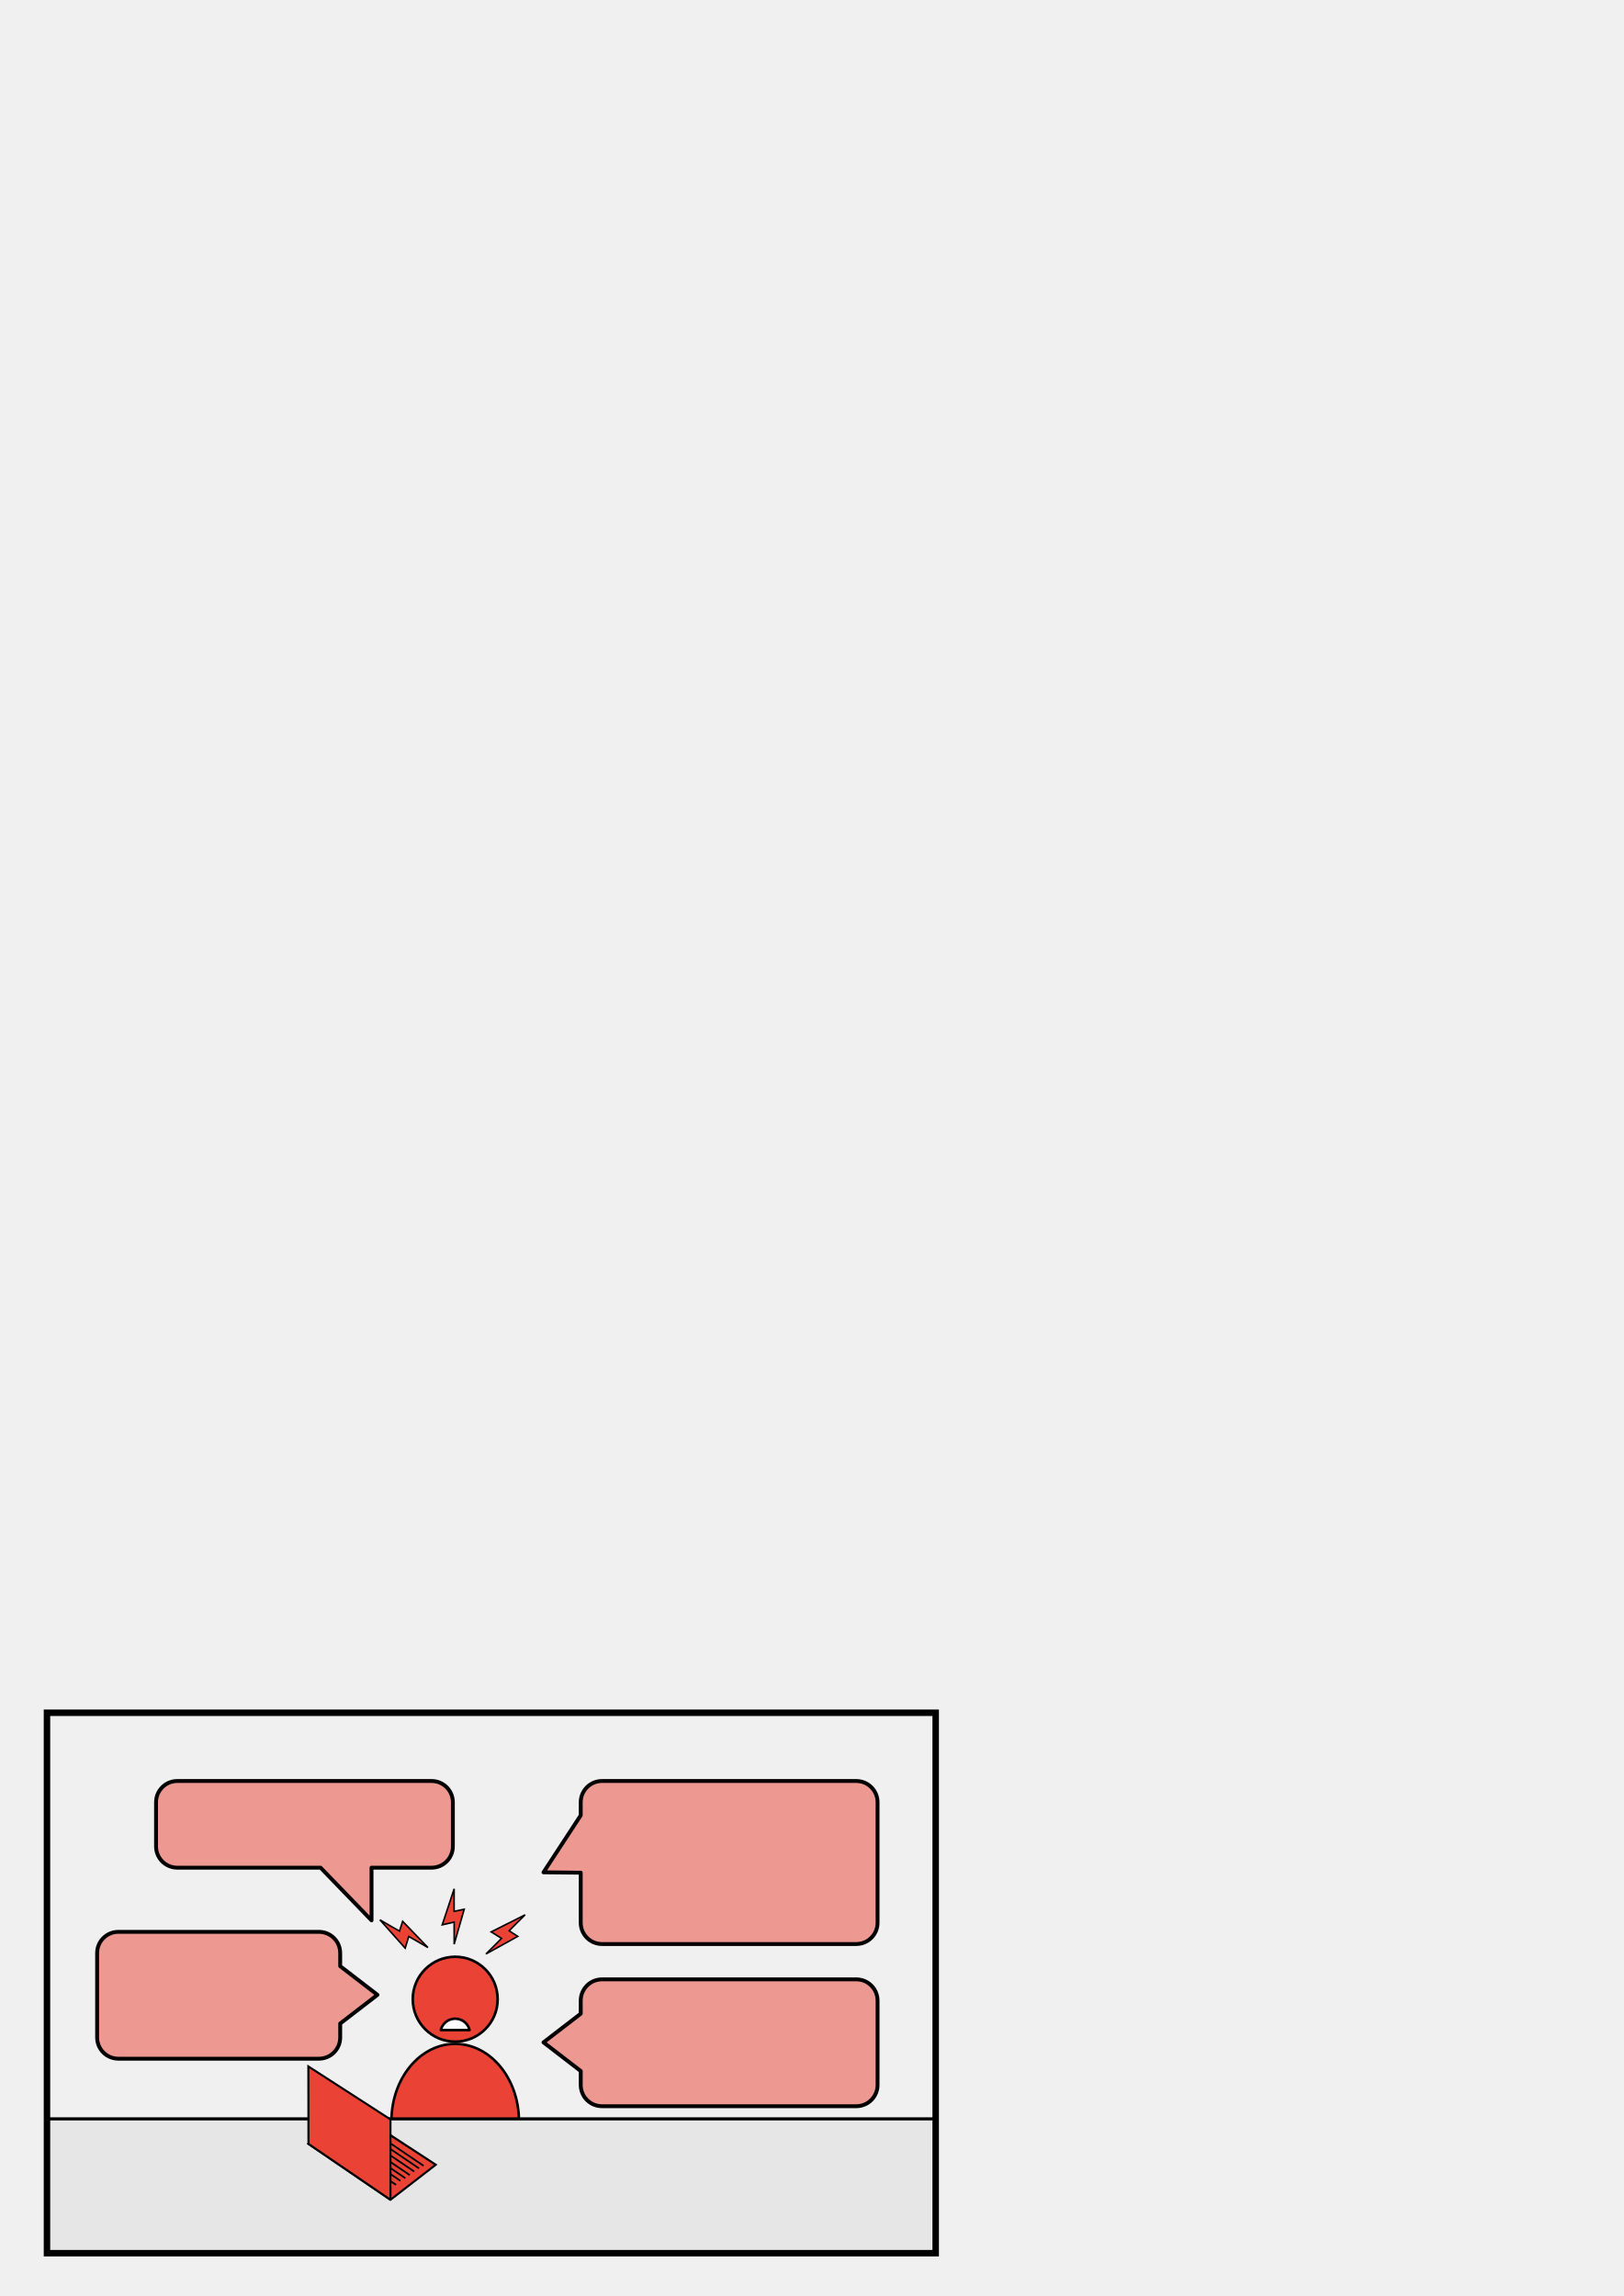
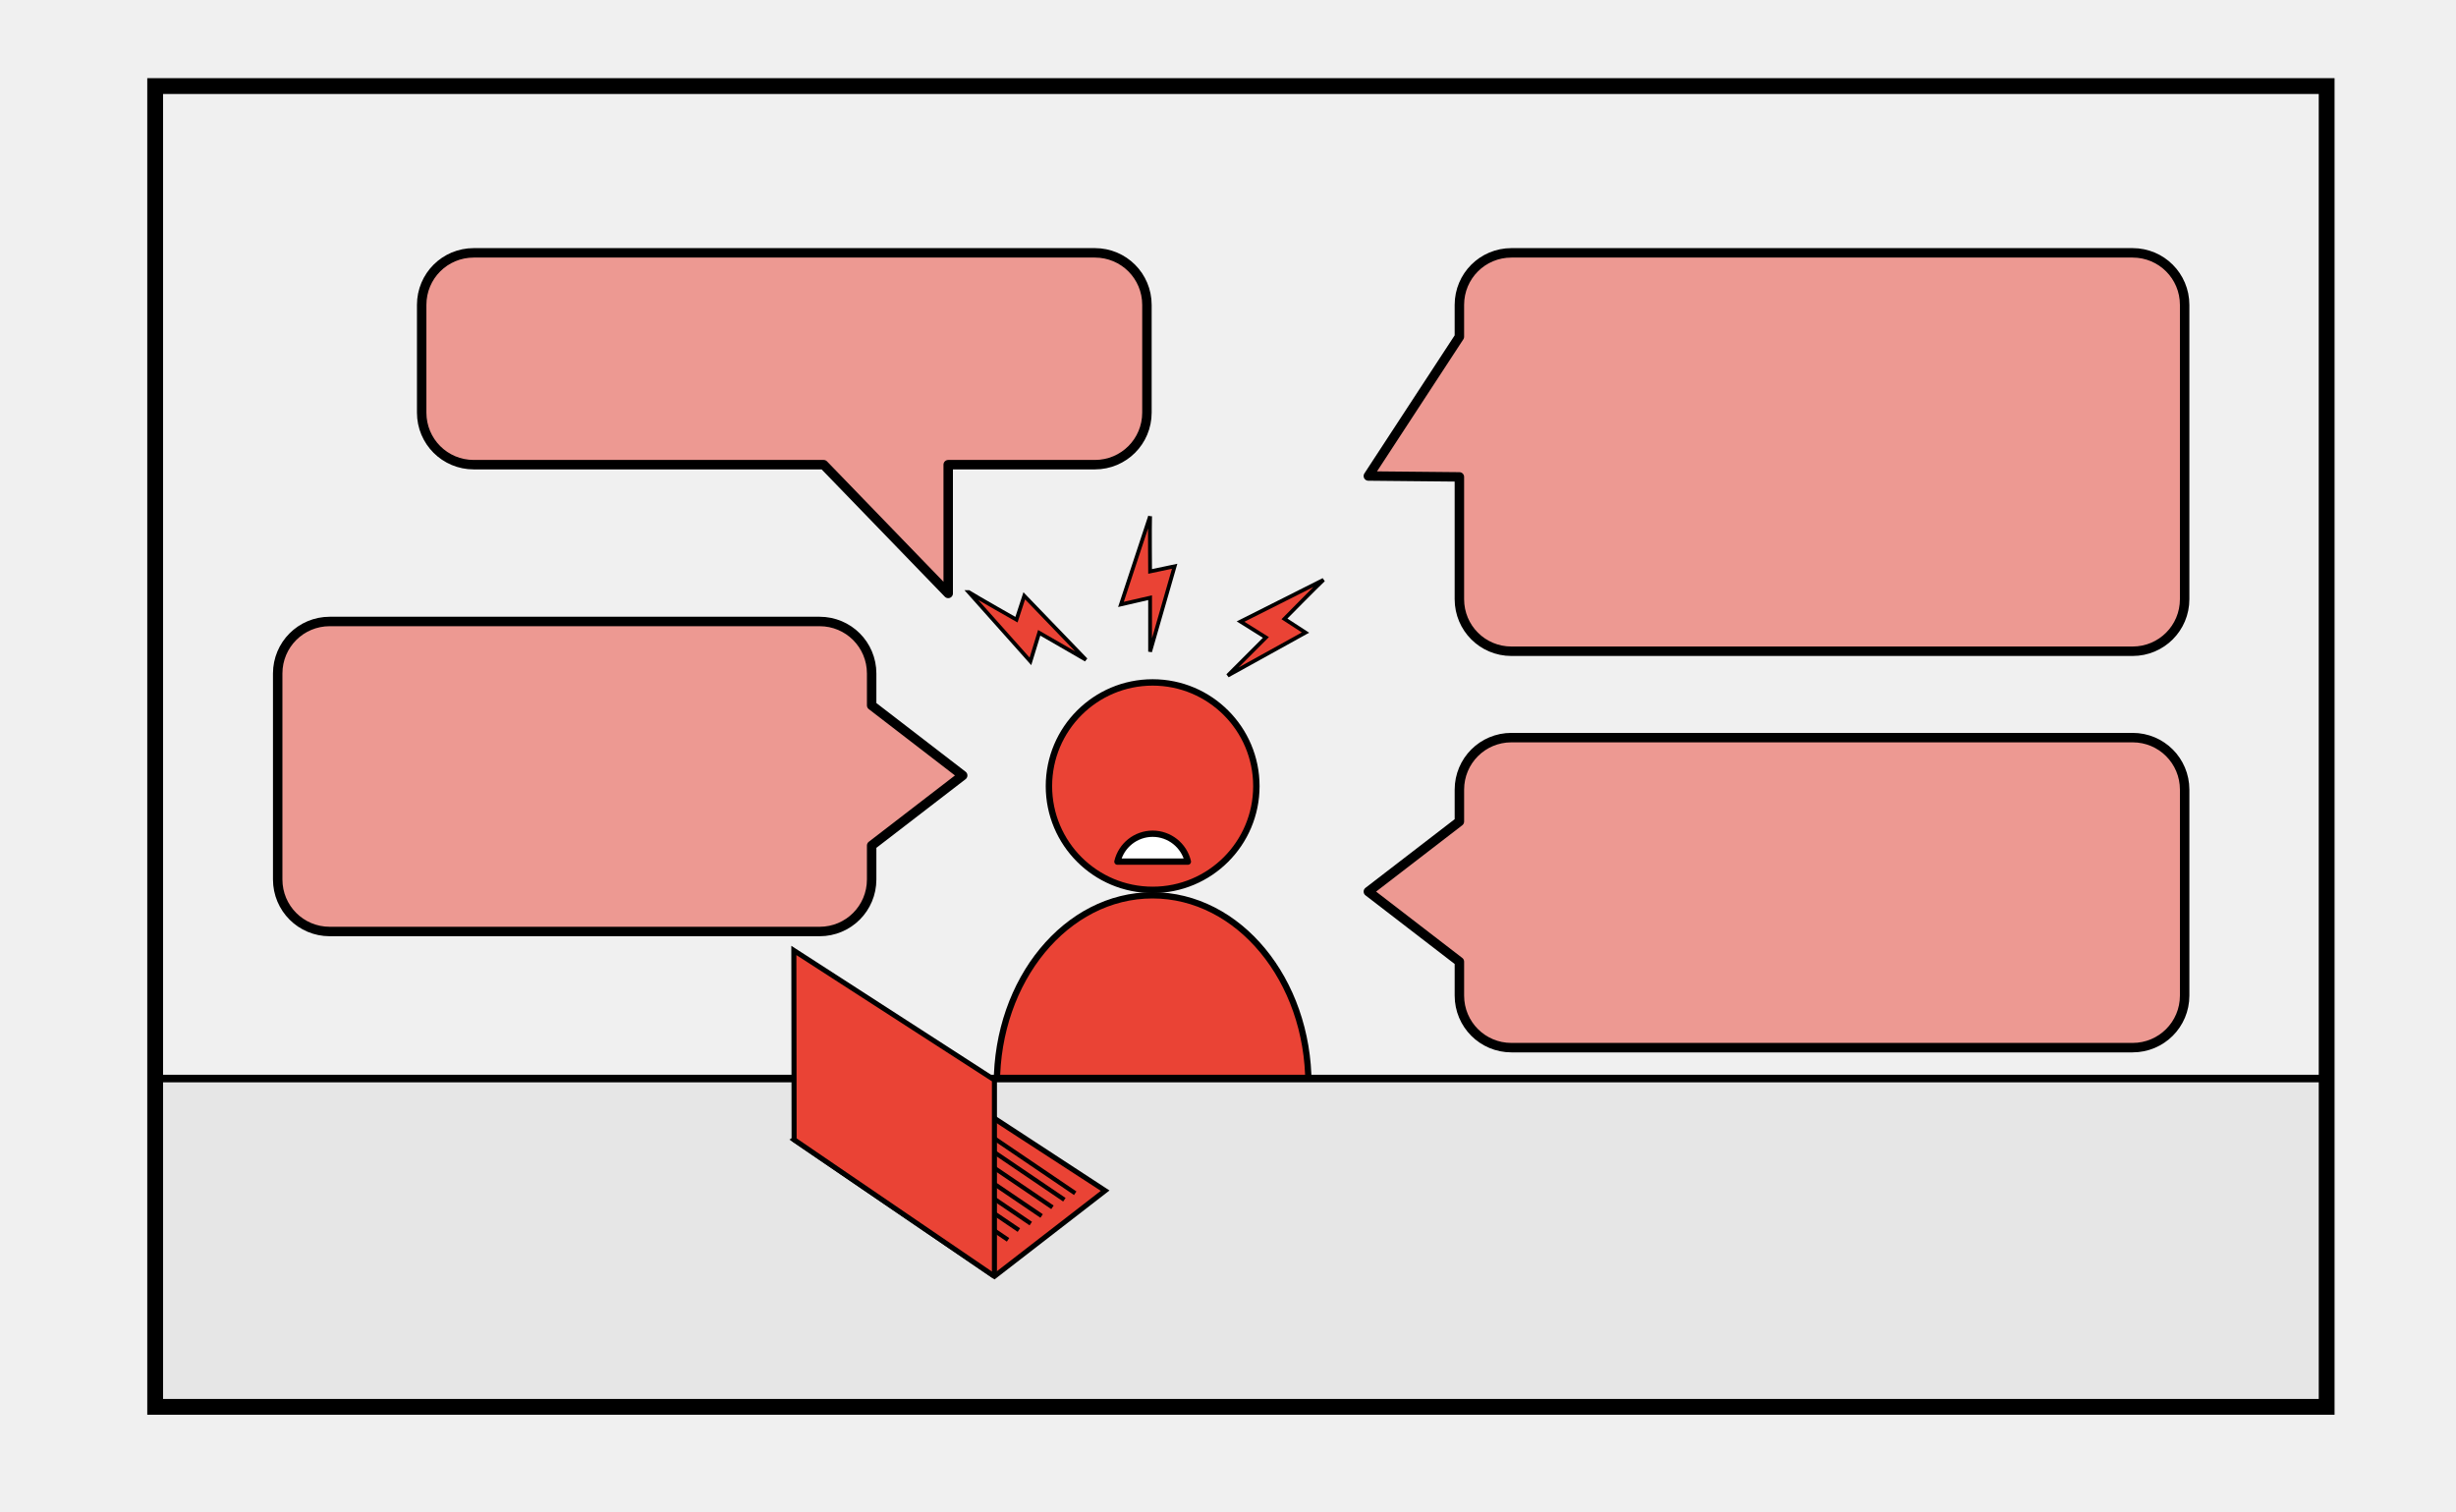
- <svg xmlns="http://www.w3.org/2000/svg" width="210mm" height="297mm" viewBox="0 0 210 297" version="1.1" id="svg18015">
+ <svg xmlns="http://www.w3.org/2000/svg" width="130mm" height="80mm" viewBox="0 0 130 80" version="1.1" id="svg18015">
  <defs id="defs18009" />
-   <g id="layer1">
+   <g id="layer1" transform="translate(0,-217)">
    <g id="g1095" transform="matrix(0.2645833,0,0,0.2645833,44.03636,-183.1017)" />
-     <g id="g19595" transform="translate(-31.18304,200.7054)">
+     <g id="g19595" transform="translate(-29.04488,200.7054)">
      <flowRoot transform="matrix(0.217092,0,0,0.217092,1.939039,-1.994263)" xml:space="preserve" id="flowRoot6746" style="font-style:normal;font-weight:normal;font-size:12.8px;line-height:0.01%;font-family:sans-serif;letter-spacing:0px;word-spacing:0px;fill:#000000;fill-opacity:1;stroke:none;stroke-width:1.067px;stroke-linecap:butt;stroke-linejoin:miter;stroke-opacity:1">
        <flowRegion id="flowRegion6742" style="font-family:sans-serif;stroke-width:1.067px">
          <rect id="rect6740" width="61.417" height="65.727" x="386.821" y="374.199" style="font-size:17.067px;font-family:sans-serif;stroke-width:1.138px" />
        </flowRegion>
        <flowPara id="flowPara6744" style="font-size:17.067px;line-height:1.25;font-family:sans-serif;stroke-width:1.067px"> </flowPara>
      </flowRoot>
      <rect style="fill:none;fill-opacity:1;stroke:none;stroke-width:0.875" id="rect6748" width="147.525" height="148.75" x="47.689" y="868.086" transform="matrix(0.2645833,0,0,0.2645833,44.03636,-183.1017)" />
      <path id="path3017" d="m 173.907,932.728 c -17.221,0 -31.14,16.911 -31.14,37.77 0,3.347 0.358,6.583 1.033,9.673 h 60.214 c 0.675,-3.09 1.087,-6.326 1.087,-9.673 0,-20.859 -13.973,-37.77 -31.194,-37.77 z" style="fill:#ea4335;fill-opacity:1;stroke:#000000;stroke-width:1.257;stroke-miterlimit:4;stroke-dasharray:none;stroke-dashoffset:0;stroke-opacity:1" transform="matrix(0.2645833,0,0,0.2645833,44.03636,-183.1017)" />
      <rect y="969.379" x="-25.617" height="65.679" width="434.418" id="rect6784" style="fill:#e6e6e6;fill-opacity:1;stroke:#000000;stroke-width:1.514" transform="matrix(0.2645833,0,0,0.2645833,44.03636,-183.1017)" />
      <g id="g5280-3" transform="matrix(0.4156412,0,0,0.4156412,-170.0166,-266.3176)">
        <g id="g4161-5-6" transform="matrix(0.7642469,0,0,0.7642469,153.241,572.2917)">
          <circle r="17.283" cy="271.85" cx="618.222" id="path4141-6-7" style="fill:#ea4335;fill-opacity:1;stroke:#000000;stroke-width:1.067;stroke-linecap:round;stroke-miterlimit:4;stroke-dasharray:none;stroke-dashoffset:0;stroke-opacity:1" />
        </g>
      </g>
      <path id="path1059" d="m 137.122,872.062 12.363,13.868 1.752,-5.719 9.354,5.401 -12.343,-12.8 -1.558,4.774 c 0,0 -7.783,-4.41 -9.567,-5.524 z" style="fill:#ea4335;fill-opacity:1;stroke:#000000;stroke-width:0.757px;stroke-linecap:butt;stroke-linejoin:miter;stroke-opacity:1" transform="matrix(0.2645833,0,0,0.2645833,44.03636,-183.1017)" />
      <g id="g12591" transform="matrix(0.09531741,0,0,0.09531741,21.06796,36.2125)">
        <g id="g2271" transform="matrix(2.398697,0,0,2.398697,2605.516,2509.906)">
          <path id="path3806" d="m -839.774,-886.549 -27.717,16.906 46.379,31.626 25.633,-19.831 -44.296,-28.952 c 0,0.251 44.296,28.952 44.296,28.952" style="fill:#ea4335;fill-opacity:1;stroke:#000000;stroke-width:1.169px;stroke-linecap:butt;stroke-linejoin:miter;stroke-opacity:1" />
          <path id="path3833" d="m -839.787,-882.584 37.376,25.335" style="fill:none;stroke:#000000;stroke-width:0.993px;stroke-linecap:butt;stroke-linejoin:miter;stroke-opacity:1" />
          <path style="fill:none;stroke:#000000;stroke-width:0.993px;stroke-linecap:butt;stroke-linejoin:miter;stroke-opacity:1" d="m -842.296,-881.079 37.376,25.335" id="path3835" />
          <path id="path3837" d="m -845.055,-879.323 37.376,25.335" style="fill:none;stroke:#000000;stroke-width:0.993px;stroke-linecap:butt;stroke-linejoin:miter;stroke-opacity:1" />
          <path style="fill:none;stroke:#000000;stroke-width:0.993px;stroke-linecap:butt;stroke-linejoin:miter;stroke-opacity:1" d="m -847.564,-877.316 37.376,25.335" id="path3839" />
          <path style="fill:none;stroke:#000000;stroke-width:0.993px;stroke-linecap:butt;stroke-linejoin:miter;stroke-opacity:1" d="m -852.831,-874.055 37.376,25.335" id="path3841" />
          <path id="path3843" d="m -850.072,-875.56 37.376,25.335" style="fill:none;stroke:#000000;stroke-width:0.993px;stroke-linecap:butt;stroke-linejoin:miter;stroke-opacity:1" />
          <path id="path3845" d="m -855.34,-871.798 37.376,25.335" style="fill:none;stroke:#000000;stroke-width:0.993px;stroke-linecap:butt;stroke-linejoin:miter;stroke-opacity:1" />
          <path id="path3849" d="m -833.516,-853.988 -10.849,-7.024 -3.7,2.007 11.288,7.274 z" style="fill:#4d4d4d;stroke:#000000;stroke-width:0.993px;stroke-linecap:butt;stroke-linejoin:miter;stroke-opacity:1" />
          <path style="fill:#ea4335;fill-opacity:1;stroke:#000000;stroke-width:1.169px;stroke-linecap:butt;stroke-linejoin:miter;stroke-opacity:1" d="m -821.112,-838.016 -46.379,-31.626 -0.058,-43.812 46.437,29.974 v 45.464" id="path171" />
        </g>
      </g>
      <path style="fill:#ffffff;fill-opacity:1;stroke:#000000;stroke-width:1.257;stroke-linecap:butt;stroke-linejoin:round;stroke-miterlimit:5.2;stroke-dasharray:none;stroke-dashoffset:0" d="m 173.935,920.405 a 7.252,7.252 0 0 0 -7.05,5.585 h 14.098 a 7.252,7.252 0 0 0 -7.048,-5.585 z" id="path202" transform="matrix(0.2645833,0,0,0.2645833,44.03636,-183.1017)" />
      <path style="fill:#ea4335;fill-opacity:1;stroke:#000000;stroke-width:0.757px;stroke-linecap:butt;stroke-linejoin:miter;stroke-opacity:1" d="m 173.423,856.893 -5.829,17.64 5.829,-1.343 2e-5,10.801 4.913,-17.09 -4.913,1.038 c 0,0 -0.072,-8.945 -1e-5,-11.047 z" id="path19365" transform="matrix(0.2645833,0,0,0.2645833,44.03636,-183.1017)" />
      <path id="path19367" d="m 208.115,869.616 -16.595,8.352 5.071,3.172 -7.638,7.638 15.558,-8.61 -4.208,-2.74 c 0,0 6.274,-6.376 7.812,-7.812 z" style="fill:#ea4335;fill-opacity:1;stroke:#000000;stroke-width:0.757px;stroke-linecap:butt;stroke-linejoin:miter;stroke-opacity:1" transform="matrix(0.2645833,0,0,0.2645833,44.03636,-183.1017)" />
      <rect y="770.842" x="-25.617" height="264.216" width="434.418" id="rect6752" style="fill:none;stroke:#000000;stroke-width:3.164" transform="matrix(0.2645833,0,0,0.2645833,44.03636,-183.1017)" />
      <g transform="translate(0,4.276313)" id="g19484">
        <path style="fill:#ea4335;fill-opacity:0.502;stroke:#000000;stroke-width:0.5;stroke-linecap:round;stroke-linejoin:round;stroke-miterlimit:4;stroke-dasharray:none;stroke-dashoffset:0;stroke-opacity:1" d="m 109.048,51.059 h 32.879 c 1.526,0 2.755,1.229 2.755,2.755 v 10.9 c 0,1.526 -1.229,2.755 -2.755,2.755 h -32.879 c -1.526,0 -2.755,-1.229 -2.755,-2.755 v -1.796 l -4.819,-3.709 4.819,-3.709 v -1.686 c 0,-1.526 1.229,-2.755 2.755,-2.755 z" id="rect3831" />
        <g id="g3857" transform="translate(69.06246,-210.8631)">
          <flowRoot transform="matrix(0.2645833,0,0,0.2645833,2.362351,-3.779762)" style="font-style:normal;font-weight:normal;font-size:40px;line-height:1.25;font-family:sans-serif;letter-spacing:0px;word-spacing:0px;fill:#000000;fill-opacity:1;stroke:none" id="flowRoot3833" xml:space="preserve">
            <flowRegion id="flowRegion3835">
              <rect y="993.234" x="150.714" height="66.151" width="390.727" id="rect3837" />
            </flowRegion>
            <flowPara style="font-size:16px" id="flowPara3839">this course</flowPara>
          </flowRoot>
          <flowRoot xml:space="preserve" id="flowRoot3847" style="font-style:normal;font-weight:normal;font-size:40px;line-height:1.25;font-family:sans-serif;letter-spacing:0px;word-spacing:0px;fill:#000000;fill-opacity:1;stroke:none" transform="matrix(0.2645833,0,0,0.2645833,2.362351,2.055246)">
            <flowRegion id="flowRegion3843">
              <rect id="rect3841" width="390.727" height="66.151" x="150.714" y="993.234" />
            </flowRegion>
            <flowPara id="flowPara3845" style="font-size:16px">really sucks</flowPara>
          </flowRoot>
        </g>
      </g>
      <path style="fill:#ea4335;fill-opacity:0.502;stroke:#000000;stroke-width:0.5;stroke-linecap:round;stroke-linejoin:round;stroke-miterlimit:4;stroke-dasharray:none;stroke-dashoffset:0;stroke-opacity:1" d="m 54.12,29.677 h 32.879 c 1.526,0 2.755,1.229 2.755,2.755 v 5.702 c 0,1.526 -1.229,2.755 -2.755,2.755 h -7.764 v 6.815 l -6.594,-6.815 H 54.12 c -1.526,0 -2.755,-1.229 -2.755,-2.755 v -5.702 c 0,-1.526 1.229,-2.755 2.755,-2.755 z" id="path9856" />
      <flowRoot transform="matrix(0.2645833,0,0,0.2645833,36.37576,-209.6025)" style="font-style:normal;font-weight:normal;font-size:40px;line-height:1.25;font-family:sans-serif;letter-spacing:0px;word-spacing:0px;fill:#000000;fill-opacity:1;stroke:none" id="flowRoot17090" xml:space="preserve">
        <flowRegion id="flowRegion17092">
          <rect y="897.256" x="69.701" height="60.104" width="254.053" id="rect17094" />
        </flowRegion>
        <flowPara style="font-size:16px" id="flowPara17096">nothing works</flowPara>
      </flowRoot>
      <g transform="translate(2.004523)" id="g19419">
        <path id="path19369" d="M 107.043,29.677 H 139.922 c 1.526,0 2.755,1.229 2.755,2.755 v 15.577 c 0,1.526 -1.229,2.755 -2.755,2.755 h -32.879 c -1.526,0 -2.755,-1.229 -2.755,-2.755 v -6.473 l -4.819,-0.047 4.819,-7.371 v -1.686 c 0,-1.526 1.229,-2.755 2.755,-2.755 z" style="fill:#ea4335;fill-opacity:0.502;stroke:#000000;stroke-width:0.5;stroke-linecap:round;stroke-linejoin:round;stroke-miterlimit:4;stroke-dasharray:none;stroke-dashoffset:0;stroke-opacity:1" />
        <g transform="translate(65.82952,-232.2447)" id="g19387">
          <flowRoot xml:space="preserve" id="flowRoot19377" style="font-style:normal;font-weight:normal;font-size:40px;line-height:1.25;font-family:sans-serif;letter-spacing:0px;word-spacing:0px;fill:#000000;fill-opacity:1;stroke:none" transform="matrix(0.2645833,0,0,0.2645833,2.362351,-3.779762)">
            <flowRegion id="flowRegion19373">
              <rect id="rect19371" width="390.727" height="66.151" x="150.714" y="993.234" />
            </flowRegion>
            <flowPara id="flowPara19375" style="font-size:16px">I have some</flowPara>
          </flowRoot>
          <flowRoot transform="matrix(0.2645833,0,0,0.2645833,2.362351,2.055246)" style="font-style:normal;font-weight:normal;font-size:40px;line-height:1.25;font-family:sans-serif;letter-spacing:0px;word-spacing:0px;fill:#000000;fill-opacity:1;stroke:none" id="flowRoot19385" xml:space="preserve">
            <flowRegion id="flowRegion19381">
              <rect y="993.234" x="150.714" height="66.151" width="390.727" id="rect19379" />
            </flowRegion>
            <flowPara style="font-size:16px" id="flowPara19383">tips how to</flowPara>
          </flowRoot>
          <flowRoot xml:space="preserve" id="flowRoot19492" style="font-style:normal;font-weight:normal;font-size:40px;line-height:1.25;font-family:sans-serif;letter-spacing:0px;word-spacing:0px;fill:#000000;fill-opacity:1;stroke:none" transform="matrix(0.2645833,0,0,0.2645833,2.362351,7.935175)">
            <flowRegion id="flowRegion19488">
              <rect id="rect19486" width="390.727" height="66.151" x="150.714" y="993.234" />
            </flowRegion>
            <flowPara id="flowPara19490" style="font-size:16px">run the course</flowPara>
          </flowRoot>
        </g>
      </g>
      <g transform="translate(7.750816)" id="g19472">
        <path style="fill:#ea4335;fill-opacity:0.502;stroke:#000000;stroke-width:0.5;stroke-linecap:round;stroke-linejoin:round;stroke-miterlimit:4;stroke-dasharray:none;stroke-dashoffset:0;stroke-opacity:1" d="M 64.677,49.188 H 38.748 c -1.526,0 -2.755,1.229 -2.755,2.755 v 10.9 c 0,1.526 1.229,2.755 2.755,2.755 H 64.677 c 1.526,0 2.755,-1.229 2.755,-2.755 v -1.796 l 4.819,-3.709 -4.819,-3.709 v -1.686 c 0,-1.526 -1.229,-2.755 -2.755,-2.755 z" id="path19389" />
        <g id="g19407" transform="translate(-1.897599,-212.734)">
          <flowRoot transform="matrix(0.2645833,0,0,0.2645833,1.293273,-3.779762)" style="font-style:normal;font-weight:normal;font-size:40px;line-height:1.25;font-family:sans-serif;letter-spacing:0px;word-spacing:0px;fill:#000000;fill-opacity:1;stroke:none" id="flowRoot19397" xml:space="preserve">
            <flowRegion id="flowRegion19393">
              <rect y="993.234" x="150.714" height="66.151" width="390.727" id="rect19391" />
            </flowRegion>
            <flowPara style="font-size:16px" id="flowPara19395">do we have</flowPara>
          </flowRoot>
          <flowRoot xml:space="preserve" id="flowRoot19405" style="font-style:normal;font-weight:normal;font-size:40px;line-height:1.25;font-family:sans-serif;letter-spacing:0px;word-spacing:0px;fill:#000000;fill-opacity:1;stroke:none" transform="matrix(0.2645833,0,0,0.2645833,1.293273,2.055246)">
            <flowRegion id="flowRegion19401">
              <rect id="rect19399" width="390.727" height="66.151" x="150.714" y="993.234" />
            </flowRegion>
            <flowPara id="flowPara19403" style="font-size:16px">to do this?</flowPara>
          </flowRoot>
        </g>
      </g>
    </g>
    <g transform="matrix(-1,0,0,1,179.3379,0)" id="g19448" />
  </g>
</svg>
